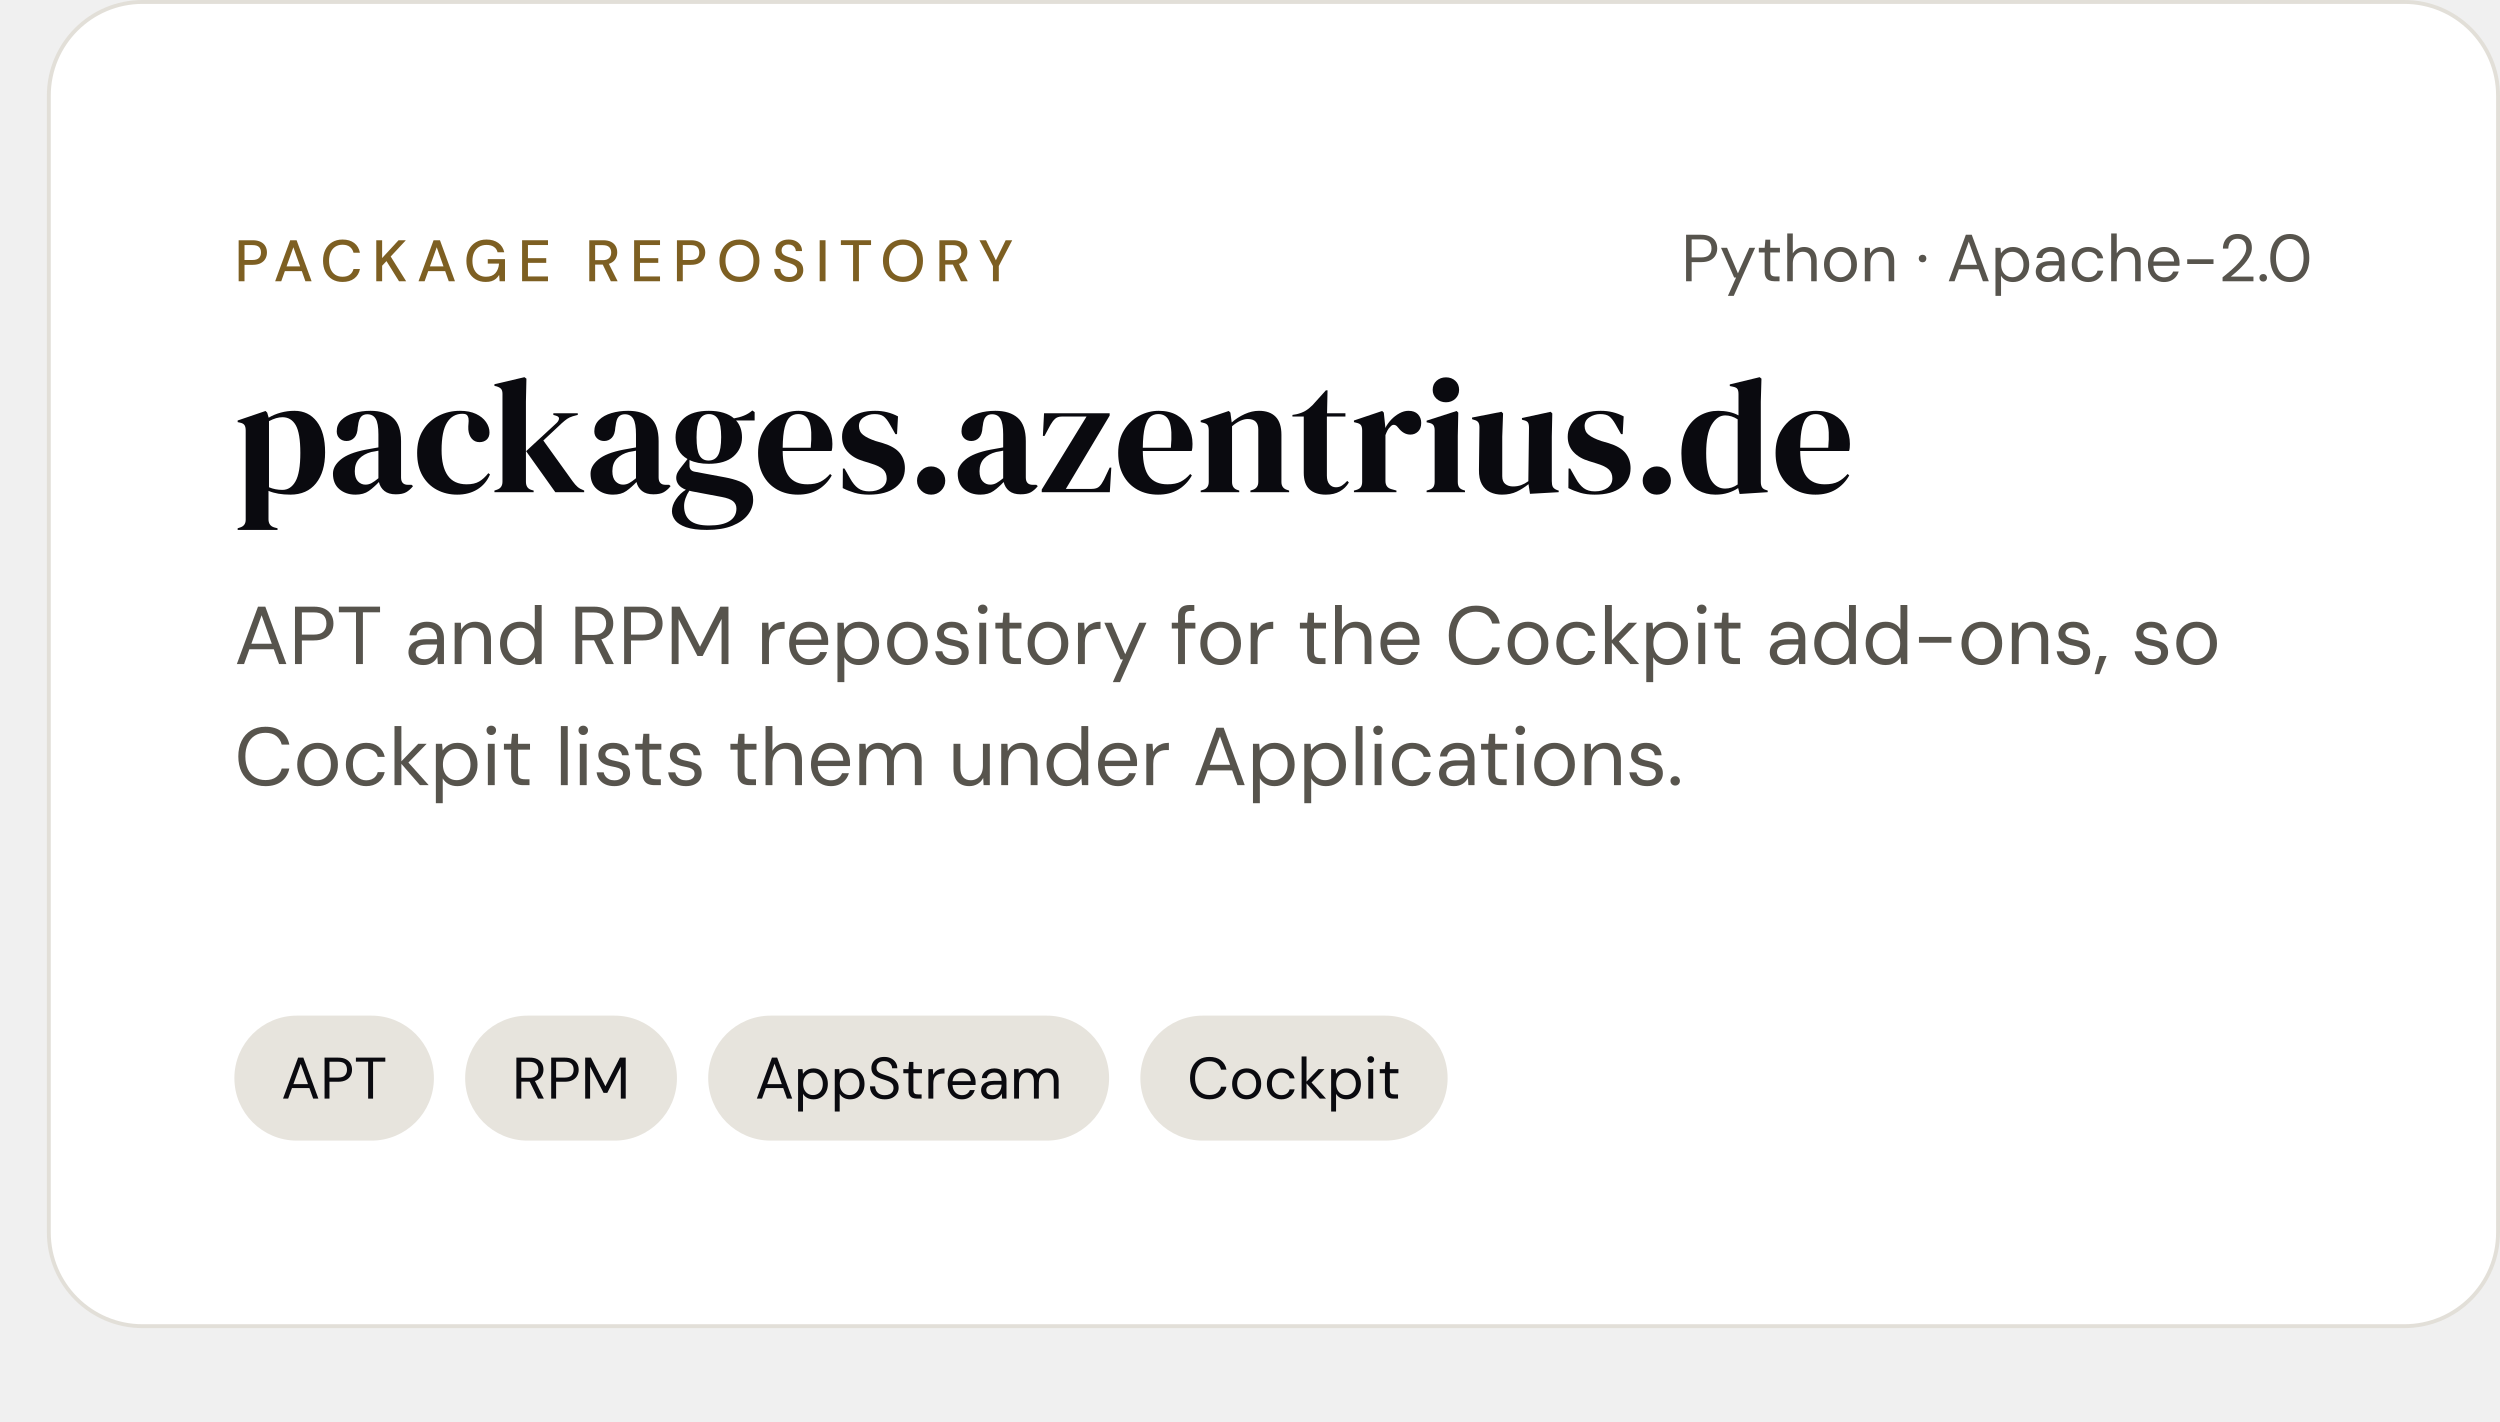
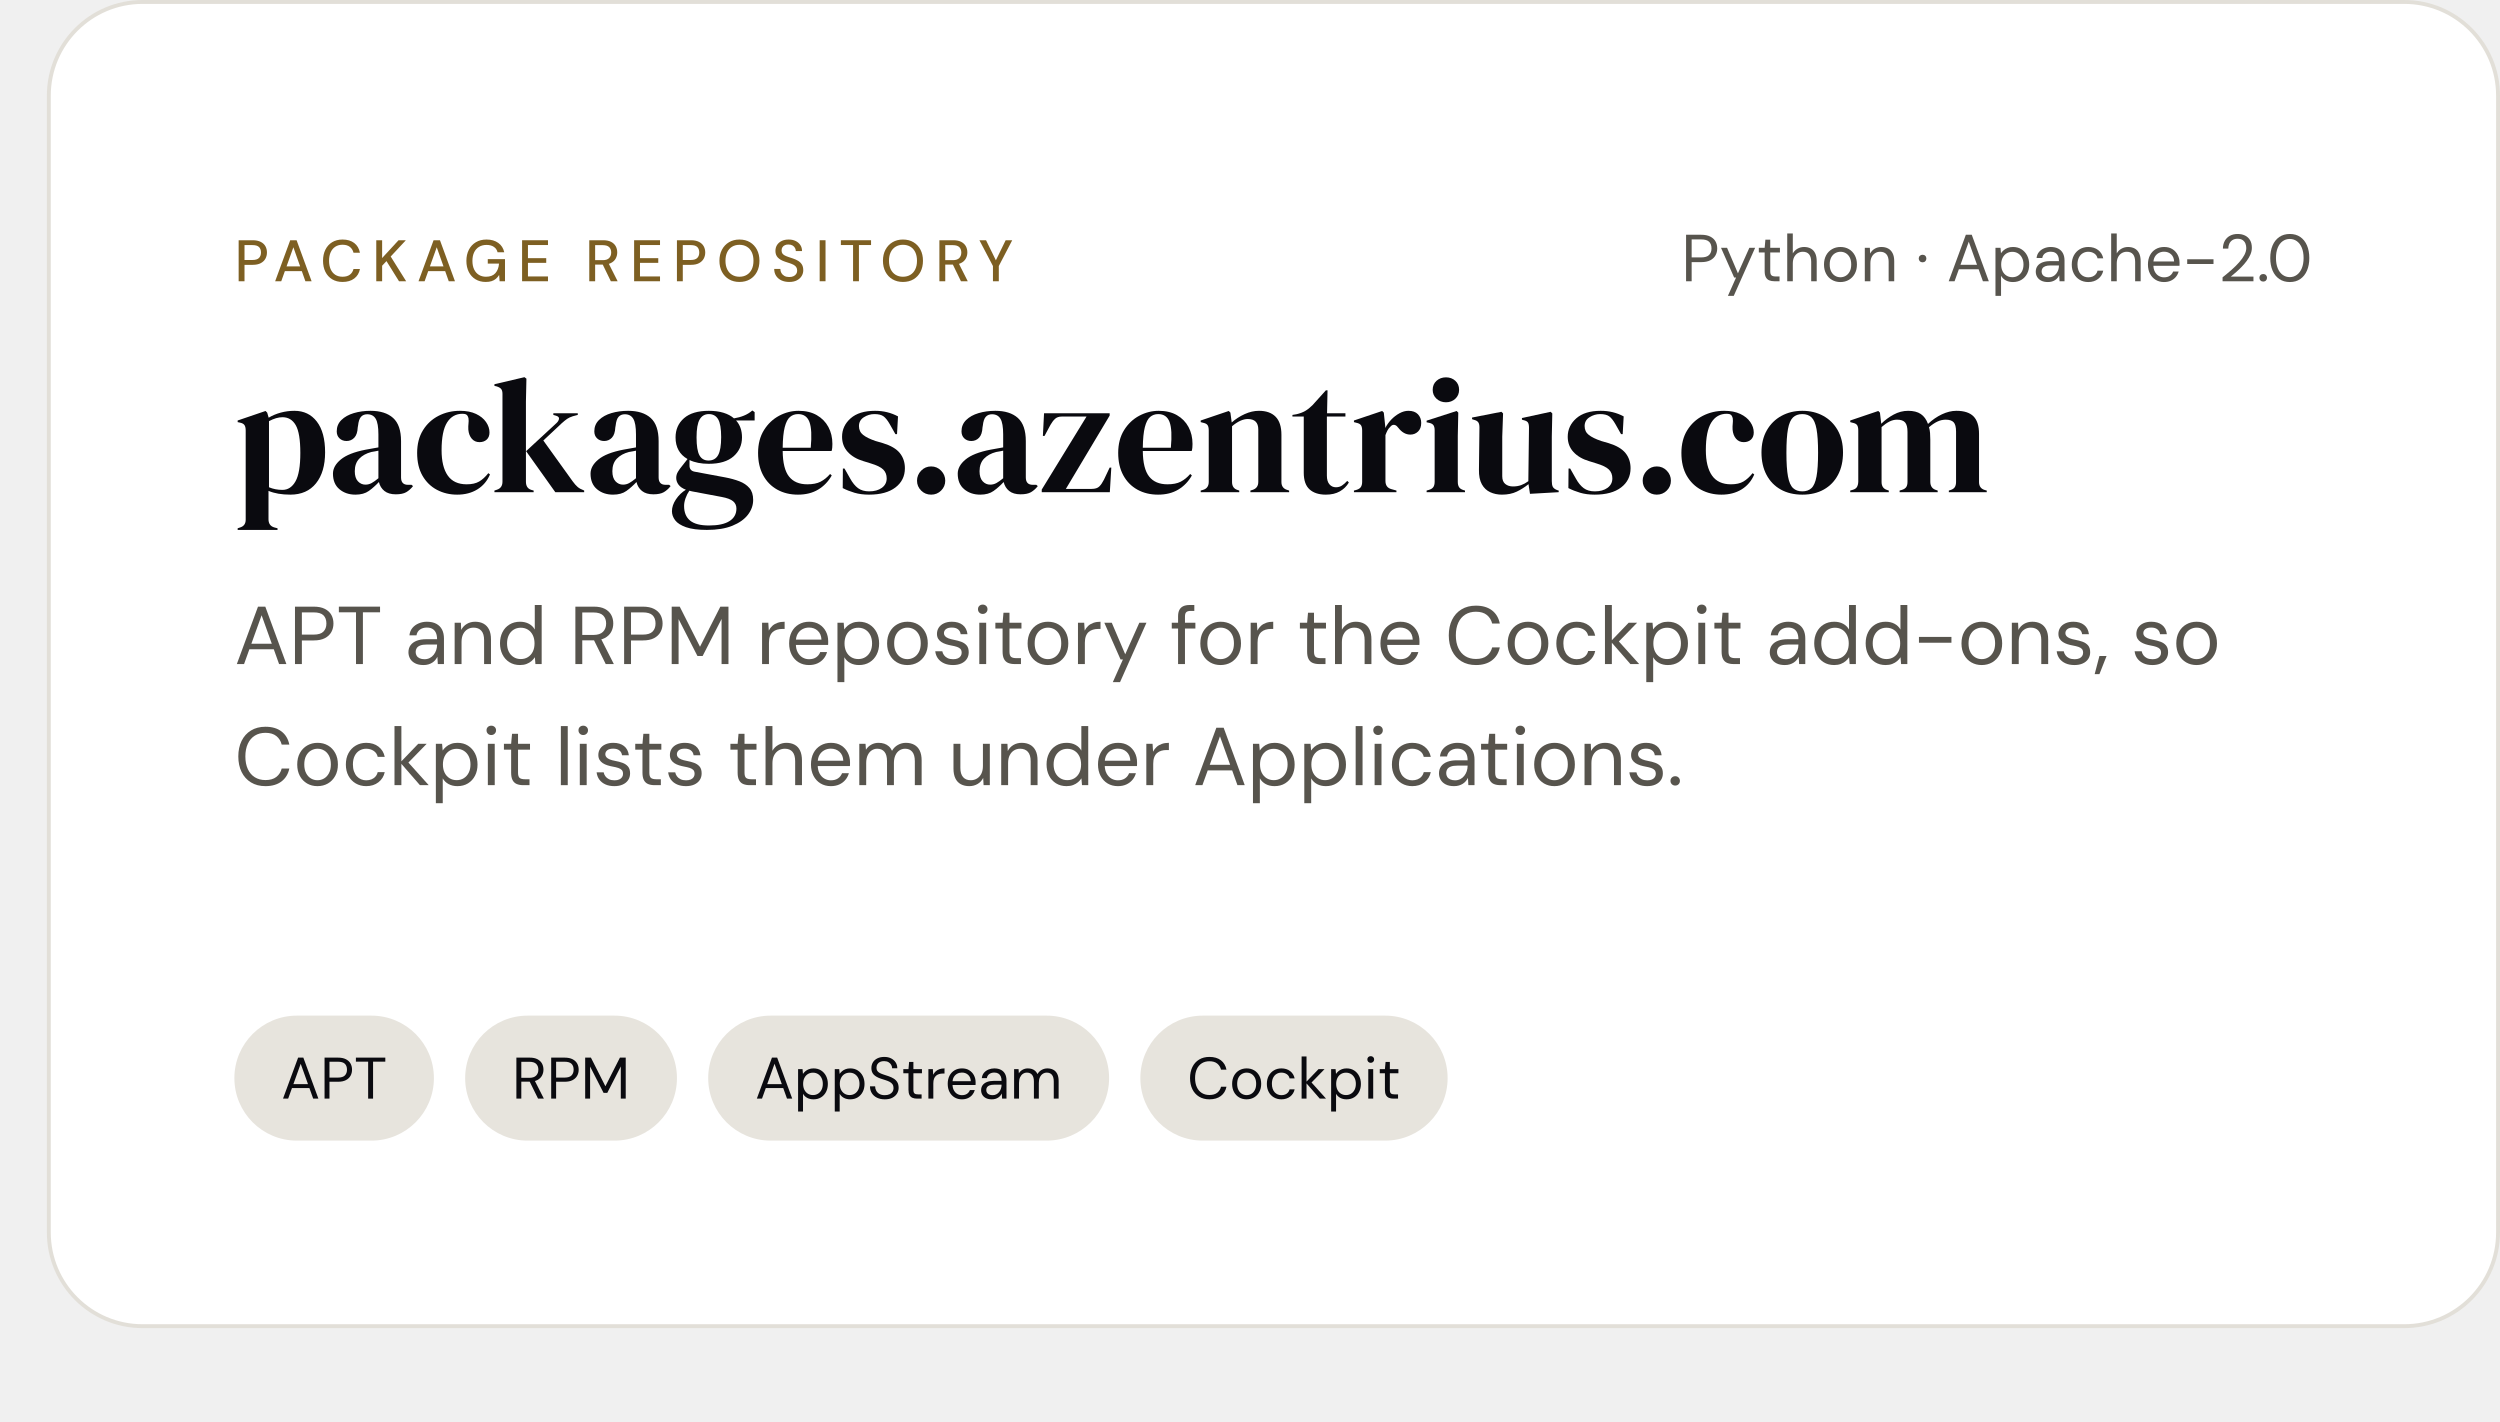
- <svg xmlns="http://www.w3.org/2000/svg" viewBox="0 0 640 364" width="640" height="364" role="img" aria-label="packages.azentrius.de: APT and RPM repository for the Cockpit add-ons, so Cockpit lists them under Applications.">
+ <svg xmlns="http://www.w3.org/2000/svg" viewBox="0 0 640 364" width="640" height="364" role="img" aria-label="packages.azentrius.com: APT and RPM repository for the Cockpit add-ons, so Cockpit lists them under Applications.">
  <defs>
    <path id="d102" d="M20 -230V-220L32 -216Q69 -206 69 -168V376Q69 398 61.5 409.0Q54 420 34 424L20 427V437L190 495L200 485L209 454Q242 474 282.5 485.0Q323 496 366 496Q452 496 502.5 430.5Q553 365 553 243Q553 123 497.5 54.0Q442 -15 341 -15Q262 -15 208 8V-165Q208 -205 244 -215L263 -220V-230ZM293 14Q343 14 372.5 66.0Q402 118 402 239Q402 360 374.0 408.5Q346 457 293 457Q256 457 211 433V30Q249 14 293 14Z" />
    <path id="d105" d="M20 0V10L35 14Q55 20 62.5 32.0Q70 44 70 63V376Q70 398 62.5 408.5Q55 419 35 423L20 427V437L192 495L202 485L211 399V391Q225 419 247.5 442.5Q270 466 297.5 481.0Q325 496 352 496Q390 496 410.0 475.0Q430 454 430 422Q430 388 410.5 369.5Q391 351 364 351Q322 351 290 393L288 395Q278 409 265.0 410.5Q252 412 241 398Q231 389 224.5 376.5Q218 364 212 348V69Q212 29 247 19L279 10V0Z" />
    <path id="d106" d="M193 -15Q144 -15 105.0 -3.5Q66 8 33 25L34 144H44L78 84Q100 44 126.5 24.5Q153 5 194 5Q242 5 271.5 26.5Q301 48 301 84Q301 117 280.0 138.0Q259 159 202 176L160 189Q99 207 64.0 245.0Q29 283 29 338Q29 404 81.0 450.0Q133 496 230 496Q269 496 303.5 487.5Q338 479 370 462L364 354H354L319 416Q300 449 281.5 462.5Q263 476 226 476Q192 476 162.0 457.0Q132 438 132 403Q132 369 157.5 349.0Q183 329 233 312L278 299Q350 277 381.0 238.5Q412 200 412 146Q412 73 354.5 29.0Q297 -15 193 -15Z" />
    <path id="d108" d="M210 -15Q146 -15 110.5 17.0Q75 49 75 119V461H6V471L30 475Q61 482 83.5 495.0Q106 508 128 530L210 621H220L217 481H329V461H216V101Q216 66 231.5 48.0Q247 30 271 30Q292 30 308.0 40.5Q324 51 340 69L350 59Q330 25 295.0 5.0Q260 -15 210 -15Z" />
    <path id="d109" d="M201 -15Q162 -15 129.5 0.0Q97 15 78.5 48.5Q60 82 61 137L64 394Q64 417 56.0 427.0Q48 437 31 441L19 445V455L198 490L208 480L203 338V97Q203 65 221.5 50.0Q240 35 268 35Q296 35 318.0 43.0Q340 51 362 67L366 393Q366 416 359.0 425.5Q352 435 333 439L323 442V452L498 490L508 480L505 338V67Q505 45 511.0 33.0Q517 21 537 13L547 10V0L372 -10L363 49Q330 22 291.5 3.5Q253 -15 201 -15Z" />
    <path id="d120" d="M23 0V16L296 461H145Q119 461 104.0 447.0Q89 433 76 410L40 343H30L37 481H437V467L170 20H327Q359 20 374.0 35.0Q389 50 402 76L437 150H447L438 0Z" />
    <path id="d147" d="M150 -15Q114 -15 89.0 10.0Q64 35 64 70Q64 105 89.0 131.0Q114 157 150 157Q186 157 211.0 131.0Q236 105 236 70Q236 35 211.0 10.0Q186 -15 150 -15Z" />
    <path id="d60" d="M166 -15Q108 -15 68.5 18.0Q29 51 29 113Q29 160 77.0 199.5Q125 239 228 259Q244 262 264.0 265.5Q284 269 306 273V352Q306 420 289.5 447.5Q273 475 238 475Q214 475 200.0 459.5Q186 444 182 406L180 395Q178 352 159.0 332.0Q140 312 112 312Q86 312 69.0 328.0Q52 344 52 371Q52 412 80.5 440.0Q109 468 156.0 482.0Q203 496 258 496Q347 496 395.5 452.5Q444 409 444 311V90Q444 45 486 45H508L517 37Q498 13 475.5 0.0Q453 -13 412 -13Q368 -13 342.5 7.5Q317 28 309 62Q279 30 247.5 7.5Q216 -15 166 -15ZM227 46Q247 46 264.5 55.5Q282 65 306 85V253Q296 251 286.0 249.0Q276 247 263 245Q217 233 189.5 204.5Q162 176 162 128Q162 87 181.0 66.5Q200 46 227 46Z" />
    <path id="d69" d="M268 -15Q200 -15 144.5 14.5Q89 44 56.5 100.5Q24 157 24 239Q24 320 59.5 377.5Q95 435 154.5 465.5Q214 496 285 496Q343 496 383.0 477.0Q423 458 444.0 427.5Q465 397 465 364Q465 336 448.0 320.5Q431 305 404 305Q375 305 357.0 326.0Q339 347 336 381Q335 403 337.0 418.5Q339 434 337 450Q333 467 324.5 472.5Q316 478 301 478Q240 478 206.5 425.0Q173 372 173 256Q173 155 210.5 101.5Q248 48 326 48Q373 48 402.0 65.0Q431 82 458 116L468 108Q443 49 391.0 17.0Q339 -15 268 -15Z" />
-     <path id="d71" d="M232 -15Q173 -15 126.0 11.5Q79 38 51.5 93.5Q24 149 24 236Q24 324 55.0 381.5Q86 439 137.0 467.5Q188 496 248 496Q283 496 315.0 489.0Q347 482 372 468V598Q372 619 365.5 629.0Q359 639 338 643L319 647V657L501 701L512 692L508 552V63Q508 43 515.0 30.5Q522 18 541 13L550 10V0L379 -11L370 25Q343 7 308.5 -4.0Q274 -15 232 -15ZM290 22Q332 22 367 47V444Q330 468 291 468Q243 468 209.0 412.5Q175 357 175 238Q175 119 207.0 70.5Q239 22 290 22Z" />
    <path id="d73" d="M271 496Q336 496 382.0 469.5Q428 443 452.5 397.5Q477 352 477 294Q477 283 476.0 271.5Q475 260 472 251H174Q175 143 212.5 95.5Q250 48 324 48Q374 48 405.0 64.0Q436 80 463 111L473 102Q442 47 390.5 16.0Q339 -15 267 -15Q196 -15 141.0 15.5Q86 46 55.0 103.0Q24 160 24 239Q24 321 60.0 378.5Q96 436 152.5 466.0Q209 496 271 496ZM268 476Q239 476 218.5 458.5Q198 441 186.5 396.5Q175 352 174 271H345Q355 380 337.0 428.0Q319 476 268 476Z" />
    <path id="d79" d="M238 173Q169 173 121 196V162Q121 131 152 125L340 90Q387 81 425.0 66.5Q463 52 486.0 25.5Q509 -1 509 -47Q509 -96 477.0 -137.5Q445 -179 382.5 -204.5Q320 -230 227 -230Q147 -230 100.0 -213.5Q53 -197 33.5 -171.0Q14 -145 14 -116Q14 -80 38.5 -43.5Q63 -7 99 15Q68 27 54.0 46.0Q40 65 40 87Q40 107 50.5 124.5Q61 142 76 160L109 202Q36 244 36 334Q36 406 87.5 451.0Q139 496 239 496Q290 496 328.5 484.0Q367 472 392 450Q424 455 452.5 466.5Q481 478 504 498L518 488V437H405Q441 397 441 334Q441 264 389.5 218.5Q338 173 238 173ZM237 193Q277 193 295.5 226.0Q314 259 314 336Q314 413 295.5 444.5Q277 476 239 476Q202 476 183.0 443.5Q164 411 164 334Q164 257 181.5 225.0Q199 193 237 193ZM88 -84Q88 -143 124.5 -173.0Q161 -203 240 -203Q323 -203 365.0 -176.0Q407 -149 407 -100Q407 -72 386.5 -55.0Q366 -38 317 -29L136 5Q128 7 120 9Q106 -11 97.0 -36.5Q88 -62 88 -84Z" />
    <path id="d81" d="M140 548Q106 548 82.5 569.5Q59 591 59 624Q59 658 82.5 679.0Q106 700 140 700Q174 700 197.0 679.0Q220 658 220 624Q220 591 197.0 569.5Q174 548 140 548ZM22 0V10L36 14Q56 20 63.5 32.0Q71 44 71 64V377Q71 398 63.5 408.5Q56 419 36 423L22 426V436L205 495L215 485L212 343V63Q212 43 219.5 31.0Q227 19 246 13L256 10V0Z" />
    <path id="d88" d="M22 0V10L37 15Q71 26 71 64V599Q71 619 63.0 629.0Q55 639 35 645L22 648V658L205 701L217 692L214 552V64Q214 24 247 14L261 10V0ZM393 0 215 250 400 421Q413 433 415.5 446.5Q418 460 398 466L381 471V481H530V471L500 463Q478 456 464.5 446.5Q451 437 432 420L320 315L499 66Q515 44 529.0 32.0Q543 20 565 12L569 10V0Z" />
+     <path id="d91" d="M20 0V10L34 14Q53 19 60.5 31.0Q68 43 69 63V376Q69 398 62.0 408.5Q55 419 35 423L20 427V437L191 495L201 485L209 417Q242 450 284.5 473.0Q327 496 373 496Q421 496 450.0 476.5Q479 457 494 416Q533 453 578.5 474.5Q624 496 667 496Q738 496 771.5 462.0Q805 428 805 355V62Q805 23 841 13L852 10V0H621V10L631 13Q650 19 657.5 31.0Q665 43 665 63V369Q665 411 650.0 426.5Q635 442 602 442Q576 442 551.5 430.5Q527 419 500 396Q505 380 506.5 361.0Q508 342 508 321V62Q509 23 544 13L553 10V0H321V10L335 14Q354 20 361.5 31.5Q369 43 369 63V368Q369 408 354.5 425.0Q340 442 305 442Q282 442 259.0 430.5Q236 419 211 397V62Q211 23 246 13L255 10V0Z" />
    <path id="d92" d="M20 0V10L34 14Q69 24 69 63V376Q69 398 62.0 408.5Q55 419 35 423L20 427V437L191 495L201 485L209 425Q244 456 288.0 476.0Q332 496 375 496Q441 496 476.5 460.0Q512 424 512 350V62Q512 23 550 13L559 10V0H323V10L336 14Q371 25 371 63V382Q371 446 307 446Q263 446 211 402V62Q211 23 246 13L255 10V0Z" />
+     <path id="d94" d="M273 -15Q197 -15 141.0 16.5Q85 48 54.5 106.0Q24 164 24 242Q24 320 56.5 377.0Q89 434 145.5 465.0Q202 496 273 496Q344 496 400.0 465.5Q456 435 488.5 378.0Q521 321 521 242Q521 163 490.5 105.5Q460 48 404.5 16.5Q349 -15 273 -15ZM273 5Q308 5 329.0 25.0Q350 45 359.5 96.0Q369 147 369 240Q369 334 359.5 385.0Q350 436 329.0 456.0Q308 476 273 476Q238 476 216.5 456.0Q195 436 185.5 385.0Q176 334 176 240Q176 147 185.5 96.0Q195 45 216.5 25.0Q238 5 273 5Z" />
    <path id="m1" d="M28 0 285 700H394L650 0H544L339 580L132 0ZM144 173 172 253H501L528 173Z" />
    <path id="m11" d="M380 -12Q278 -12 203.0 33.5Q128 79 87.5 160.5Q47 242 47 350Q47 457 87.5 539.0Q128 621 203.0 666.5Q278 712 380 712Q502 712 579.0 653.0Q656 594 677 487H567Q552 549 505.5 586.0Q459 623 380 623Q309 623 257.5 590.0Q206 557 178.0 496.0Q150 435 150 350Q150 265 178.0 203.5Q206 142 257.5 109.5Q309 77 380 77Q459 77 505.5 112.5Q552 148 567 209H677Q657 105 579.5 46.5Q502 -12 380 -12Z" />
    <path id="m15" d="M73 0V700H515V618H173V394H485V314H173V82H515V0Z" />
    <path id="m21" d="M376 -12Q278 -12 203.5 33.0Q129 78 88.0 159.0Q47 240 47 348Q47 455 89.0 537.0Q131 619 208.0 665.5Q285 712 391 712Q511 712 591.0 654.5Q671 597 693 495H579Q565 553 516.5 586.5Q468 620 391 620Q317 620 262.5 587.0Q208 554 179.0 493.0Q150 432 150 348Q150 263 179.0 202.0Q208 141 260.5 109.0Q313 77 382 77Q488 77 542.0 138.0Q596 199 604 301H412V378H706V0H614L606 107Q582 68 550.5 41.5Q519 15 476.5 1.5Q434 -12 376 -12Z" />
    <path id="m23" d="M73 0V700H173V0Z" />
    <path id="m29" d="M73 0V700H173V396L453 700H578L319 422L583 0H461L247 344L173 265V0Z" />
    <path id="m35" d="M388 -12Q287 -12 210.0 33.5Q133 79 90.0 160.5Q47 242 47 350Q47 457 90.0 538.5Q133 620 210.0 666.0Q287 712 388 712Q492 712 568.5 666.0Q645 620 687.5 538.5Q730 457 730 350Q730 242 687.5 160.5Q645 79 568.5 33.5Q492 -12 388 -12ZM388 77Q461 77 515.0 110.0Q569 143 598.5 204.0Q628 265 628 350Q628 435 598.5 496.0Q569 557 515.0 589.5Q461 622 388 622Q317 622 263.0 589.5Q209 557 179.5 496.0Q150 435 150 350Q150 265 179.5 204.0Q209 143 263.0 110.0Q317 77 388 77Z" />
    <path id="m43" d="M73 0V700H312Q395 700 449.5 672.0Q504 644 530.0 597.0Q556 550 556 490Q556 433 530.0 385.5Q504 338 450.5 309.0Q397 280 312 280H173V0ZM173 363H309Q387 363 420.5 398.0Q454 433 454 490Q454 551 420.5 584.0Q387 617 309 617H173Z" />
    <path id="m46" d="M73 0V700H310Q393 700 446.0 672.0Q499 644 524.5 597.5Q550 551 550 492Q550 436 524.5 388.5Q499 341 445.0 312.5Q391 284 307 284H173V0ZM441 0 290 311H400L557 0ZM173 360H304Q378 360 412.5 396.5Q447 433 447 490Q447 548 413.0 582.0Q379 616 303 616H173Z" />
    <path id="m47" d="M302 -12Q225 -12 167.0 15.5Q109 43 77.0 93.0Q45 143 45 210H150Q150 172 168.0 140.5Q186 109 219.5 90.5Q253 72 301 72Q344 72 374.0 86.0Q404 100 420.5 124.5Q437 149 437 181Q437 218 420.5 242.0Q404 266 375.0 281.0Q346 296 308.5 308.5Q271 321 230 334Q147 362 106.5 405.0Q66 448 66 517Q66 576 94.0 619.5Q122 663 172.5 687.5Q223 712 292 712Q360 712 411.0 687.0Q462 662 491.0 618.0Q520 574 520 515H414Q414 542 400.0 568.0Q386 594 358.0 610.5Q330 627 289 627Q255 628 228.0 616.0Q201 604 186.0 581.0Q171 558 171 526Q171 494 184.5 474.5Q198 455 224.0 441.0Q250 427 284.5 415.5Q319 404 361 390Q413 373 453.5 348.5Q494 324 517.5 285.5Q541 247 541 187Q541 135 514.0 90.0Q487 45 434.0 16.5Q381 -12 302 -12Z" />
    <path id="m48" d="M237 0V618H29V700H544V618H337V0Z" />
    <path id="m57" d="M249 0V260L18 700H131L312 331H286L466 700H578L349 260V0Z" />
    <path id="r1" d="M30 0 288 700H377L634 0H545L332 595L118 0ZM148 180 172 248H489L513 180Z" />
    <path id="r104" d="M70 -220V504H146L153 422Q169 446 194.0 467.5Q219 489 254.0 502.5Q289 516 334 516Q408 516 462.5 481.0Q517 446 547.5 386.5Q578 327 578 251Q578 175 547.5 115.5Q517 56 462.0 22.0Q407 -12 333 -12Q272 -12 225.5 13.0Q179 38 154 83V-220ZM324 61Q373 61 411.0 85.0Q449 109 470.5 151.5Q492 194 492 252Q492 309 470.5 352.0Q449 395 411.0 419.0Q373 443 324 443Q274 443 236.0 419.0Q198 395 177.0 352.0Q156 309 156 252Q156 194 177.0 151.5Q198 109 236.0 85.0Q274 61 324 61Z" />
    <path id="r107" d="M70 0V504H146L152 408Q169 442 195.5 466.0Q222 490 259.5 503.0Q297 516 345 516V428H314Q282 428 253.0 419.5Q224 411 201.5 392.0Q179 373 166.5 340.5Q154 308 154 260V0Z" />
    <path id="r108" d="M260 -12Q197 -12 150.5 9.0Q104 30 76.5 67.5Q49 105 43 156H129Q134 130 150.0 108.0Q166 86 193.5 72.5Q221 59 261 59Q296 59 319.0 69.5Q342 80 353.5 98.0Q365 116 365 137Q365 168 350.5 184.0Q336 200 308.0 209.5Q280 219 240 226Q207 232 175.0 242.0Q143 252 118.0 268.5Q93 285 78.5 309.0Q64 333 64 368Q64 411 86.0 444.5Q108 478 149.5 497.0Q191 516 246 516Q327 516 377.0 477.0Q427 438 436 364H353Q348 402 320.5 423.5Q293 445 245 445Q198 445 173.5 426.0Q149 407 149 376Q149 356 162.5 340.5Q176 325 202.5 314.0Q229 303 268 296Q318 287 359.0 272.0Q400 257 425.5 227.5Q451 198 451 144Q451 97 427.5 62.0Q404 27 361.0 7.5Q318 -12 260 -12Z" />
    <path id="r11" d="M379 -12Q277 -12 202.5 33.5Q128 79 88.0 160.5Q48 242 48 350Q48 458 88.0 539.5Q128 621 202.5 666.5Q277 712 379 712Q499 712 574.0 655.0Q649 598 670 494H577Q561 559 512.0 598.5Q463 638 379 638Q304 638 249.0 603.5Q194 569 164.0 504.5Q134 440 134 350Q134 260 164.0 195.5Q194 131 249.0 96.5Q304 62 379 62Q463 62 512.0 100.5Q561 139 577 203H670Q649 102 574.0 45.0Q499 -12 379 -12Z" />
    <path id="r110" d="M268 0Q223 0 190.0 14.0Q157 28 139.5 61.5Q122 95 122 152V433H34V504H122L133 626H206V504H352V433H206V152Q206 105 225.0 88.5Q244 72 292 72H346V0Z" />
    <path id="r111" d="M253 -12Q195 -12 151.5 11.0Q108 34 84.5 82.0Q61 130 61 202V504H145V211Q145 136 178.0 98.0Q211 60 271 60Q313 60 347.0 80.5Q381 101 400.5 139.5Q420 178 420 234V504H504V0H428L423 88Q400 41 355.0 14.5Q310 -12 253 -12Z" />
    <path id="r119" d="M125 -220 248 56H219L21 504H112L276 119L448 504H535L213 -220Z" />
    <path id="r127" d="M343 -12Q251 -12 184.5 33.5Q118 79 83.0 160.5Q48 242 48 350Q48 458 83.0 539.5Q118 621 184.5 666.5Q251 712 343 712Q435 712 500.5 666.5Q566 621 601.0 539.5Q636 458 636 350Q636 242 601.0 160.5Q566 79 500.5 33.5Q435 -12 343 -12ZM342 62Q402 62 449.0 96.5Q496 131 523.0 195.5Q550 260 550 350Q550 440 523.0 504.5Q496 569 449.0 603.0Q402 637 342 637Q282 637 234.5 603.0Q187 569 160.5 504.5Q134 440 134 350Q134 260 160.5 195.5Q187 131 234.5 96.5Q282 62 342 62Z" />
    <path id="r129" d="M64 0V59Q135 115 199.5 172.0Q264 229 314.0 285.5Q364 342 392.5 396.0Q421 450 421 500Q421 537 408.0 568.5Q395 600 366.5 620.0Q338 640 290 640Q243 640 212.0 619.5Q181 599 165.5 565.5Q150 532 150 492H69Q70 561 98.5 610.5Q127 660 177.0 686.0Q227 712 291 712Q354 712 402.0 688.5Q450 665 477.5 619.0Q505 573 505 503Q505 454 484.5 405.0Q464 356 430.0 309.5Q396 263 354.5 220.0Q313 177 269.5 139.0Q226 101 188 70H529V0Z" />
    <path id="r156" d="M100 -5Q75 -5 58.5 11.5Q42 28 42 52Q42 76 58.5 92.5Q75 109 100 109Q125 109 141.0 92.5Q157 76 157 52Q157 28 141.0 11.5Q125 -5 100 -5Z" />
    <path id="r157" d="M4 -123 62 98H149L62 -123Z" />
    <path id="r165" d="M100 285Q75 285 58.5 301.5Q42 318 42 342Q42 367 58.5 383.0Q75 399 100 399Q125 399 141.0 383.0Q157 367 157 342Q157 318 141.0 301.5Q125 285 100 285Z" />
    <path id="r171" d="M72 260V331H468V260Z" />
    <path id="r32" d="M75 0V700H173L420 211L668 700H767V0H683V550L452 98H389L159 548V0Z" />
    <path id="r43" d="M75 0V700H303Q386 700 439.5 672.5Q493 645 518.5 599.0Q544 553 544 494Q544 437 518.5 390.5Q493 344 440.0 316.0Q387 288 303 288H159V0ZM159 359H302Q386 359 422.0 396.0Q458 433 458 494Q458 559 422.0 594.5Q386 630 302 630H159Z" />
    <path id="r46" d="M75 0V700H301Q383 700 435.0 672.5Q487 645 512.0 599.0Q537 553 537 495Q537 439 511.5 392.0Q486 345 433.0 317.0Q380 289 297 289H159V0ZM445 0 291 313H385L544 0ZM159 355H295Q375 355 412.5 394.0Q450 433 450 494Q450 556 413.5 592.5Q377 629 294 629H159Z" />
    <path id="r47" d="M298 -12Q221 -12 164.0 16.0Q107 44 76.0 94.0Q45 144 45 210H133Q133 169 152.0 134.5Q171 100 207.5 79.5Q244 59 298 59Q345 59 378.5 74.5Q412 90 429.5 117.0Q447 144 447 178Q447 219 429.5 244.5Q412 270 382.0 286.0Q352 302 312.5 314.5Q273 327 230 341Q147 369 108.0 411.0Q69 453 69 520Q69 577 95.5 620.0Q122 663 171.5 687.5Q221 712 289 712Q356 712 405.5 687.0Q455 662 483.0 618.5Q511 575 511 518H423Q423 547 408.0 575.0Q393 603 362.5 621.5Q332 640 286 640Q248 641 218.5 627.5Q189 614 172.5 589.0Q156 564 156 528Q156 494 170.5 473.0Q185 452 212.5 437.5Q240 423 277.0 411.0Q314 399 359 384Q410 367 449.5 342.5Q489 318 511.5 280.0Q534 242 534 183Q534 133 507.5 88.5Q481 44 429.0 16.0Q377 -12 298 -12Z" />
    <path id="r48" d="M239 0V631H30V700H532V631H323V0Z" />
    <path id="r60" d="M234 -12Q173 -12 132.0 9.5Q91 31 71.0 66.5Q51 102 51 144Q51 195 77.5 230.5Q104 266 152.5 284.5Q201 303 267 303H400Q400 350 385.5 381.5Q371 413 343.5 429.0Q316 445 275 445Q227 445 192.0 421.0Q157 397 149 350H63Q69 404 99.5 440.5Q130 477 177.0 496.5Q224 516 275 516Q345 516 391.5 490.5Q438 465 461.0 419.5Q484 374 484 312V0H409L404 89Q394 68 378.5 49.5Q363 31 342.0 17.5Q321 4 294.5 -4.0Q268 -12 234 -12ZM247 59Q282 59 310.5 73.5Q339 88 359.0 113.5Q379 139 389.5 170.0Q400 201 400 235V238H274Q225 238 195.0 226.5Q165 215 152.0 194.5Q139 174 139 148Q139 121 151.5 101.0Q164 81 188.5 70.0Q213 59 247 59Z" />
    <path id="r69" d="M297 -12Q226 -12 169.5 21.0Q113 54 81.0 113.5Q49 173 49 251Q49 331 81.0 390.0Q113 449 169.5 482.5Q226 516 297 516Q387 516 447.0 469.5Q507 423 523 345H437Q427 392 388.0 418.0Q349 444 296 444Q253 444 216.0 422.5Q179 401 157.0 358.0Q135 315 135 252Q135 205 148.0 168.5Q161 132 183.0 108.0Q205 84 234.5 71.5Q264 59 296 59Q332 59 361.0 70.5Q390 82 410.0 105.0Q430 128 437 159H523Q507 83 446.5 35.5Q386 -12 297 -12Z" />
    <path id="r71" d="M292 -12Q219 -12 164.0 22.5Q109 57 79.0 117.0Q49 177 49 253Q49 329 79.0 388.5Q109 448 164.5 482.0Q220 516 293 516Q355 516 401.5 491.0Q448 466 473 421V720H557V0H481L474 83Q458 58 433.0 36.5Q408 15 373.0 1.5Q338 -12 292 -12ZM302 61Q352 61 390.0 85.0Q428 109 449.0 151.5Q470 194 470 252Q470 309 449.0 352.0Q428 395 390.0 419.0Q352 443 302 443Q253 443 215.0 419.0Q177 395 156.0 352.0Q135 309 135 252Q135 194 156.0 151.5Q177 109 215.0 85.0Q253 61 302 61Z" />
    <path id="r73" d="M291 -12Q220 -12 165.5 21.0Q111 54 80.0 113.5Q49 173 49 252Q49 332 79.5 391.0Q110 450 165.5 483.0Q221 516 293 516Q367 516 418.5 483.0Q470 450 497.5 396.5Q525 343 525 279Q525 269 525.0 258.0Q525 247 524 233H112V298H443Q440 367 397.5 406.0Q355 445 291 445Q248 445 211.5 425.5Q175 406 153.0 368.5Q131 331 131 275V247Q131 185 153.5 143.0Q176 101 212.5 80.0Q249 59 291 59Q344 59 378.5 82.5Q413 106 428 146H511Q499 101 469.0 65.0Q439 29 394.5 8.5Q350 -12 291 -12Z" />
    <path id="r78" d="M98 0V582Q98 630 114.0 660.5Q130 691 161.5 705.5Q193 720 239 720H296V648H252Q215 648 198.5 633.0Q182 618 182 580V0ZM21 433V504H309V433Z" />
    <path id="r80" d="M70 0V720H154V419Q179 464 224.5 490.0Q270 516 324 516Q382 516 425.0 492.5Q468 469 491.0 421.0Q514 373 514 300V0H431V291Q431 367 399.0 405.5Q367 444 306 444Q263 444 228.5 423.0Q194 402 174.0 363.0Q154 324 154 267V0Z" />
    <path id="r81" d="M78 0V504H162V0ZM120 611Q95 611 78.5 627.5Q62 644 62 669Q62 694 78.5 709.5Q95 725 120 725Q144 725 161.0 709.5Q178 694 178 669Q178 644 161.0 627.5Q144 611 120 611Z" />
    <path id="r90" d="M380 0 140 276 359 504H462L211 246L212 306L487 0ZM70 0V720H154V0Z" />
    <path id="r91" d="M70 0V720H154V0Z" />
    <path id="r93" d="M70 0V504H146L151 432Q175 471 215.5 493.5Q256 516 304 516Q343 516 374.5 505.5Q406 495 430.0 473.5Q454 452 469 419Q495 465 540.5 490.5Q586 516 638 516Q696 516 739.5 492.5Q783 469 806.5 421.5Q830 374 830 301V0H747V292Q747 368 716.0 406.0Q685 444 629 444Q590 444 559.0 423.5Q528 403 510.0 364.0Q492 325 492 268V0H408V292Q408 368 377.0 406.0Q346 444 289 444Q251 444 220.5 423.5Q190 403 172.0 364.0Q154 325 154 268V0Z" />
    <path id="r94" d="M70 0V504H146L150 416Q174 463 218.5 489.5Q263 516 320 516Q379 516 422.0 492.5Q465 469 489.0 421.5Q513 374 513 301V0H429V292Q429 368 395.5 406.0Q362 444 301 444Q259 444 226.0 423.5Q193 403 173.5 364.5Q154 326 154 269V0Z" />
    <path id="r96" d="M295 -12Q225 -12 169.0 20.5Q113 53 81.0 112.5Q49 172 49 251Q49 332 81.5 391.5Q114 451 170.5 483.5Q227 516 297 516Q369 516 424.5 483.5Q480 451 512.5 391.5Q545 332 545 252Q545 172 512.0 112.5Q479 53 423.0 20.5Q367 -12 295 -12ZM296 60Q339 60 376.0 81.5Q413 103 436.0 146.0Q459 189 459 252Q459 316 436.5 358.5Q414 401 377.5 422.5Q341 444 297 444Q255 444 217.5 422.5Q180 401 157.5 358.5Q135 316 135 252Q135 189 157.5 146.0Q180 103 216.5 81.5Q253 60 296 60Z" />
  </defs>
  <rect x="12.5" y="0.5" width="627" height="339" rx="24" fill="#ffffff" stroke="#e2dfd8" stroke-width="1" />
  <g fill="#7d5f22">
    <use href="#m43" transform="translate(60 72) scale(0.015 -0.015)" />
    <use href="#m1" transform="translate(70.02 72) scale(0.015 -0.015)" />
    <use href="#m11" transform="translate(81.99 72) scale(0.015 -0.015)" />
    <use href="#m29" transform="translate(95.23 72) scale(0.015 -0.015)" />
    <use href="#m1" transform="translate(106.72 72) scale(0.015 -0.015)" />
    <use href="#m21" transform="translate(118.69 72) scale(0.015 -0.015)" />
    <use href="#m15" transform="translate(132.56 72) scale(0.015 -0.015)" />
    <use href="#m46" transform="translate(149.76 72) scale(0.015 -0.015)" />
    <use href="#m15" transform="translate(161.24 72) scale(0.015 -0.015)" />
    <use href="#m43" transform="translate(172.2 72) scale(0.015 -0.015)" />
    <use href="#m35" transform="translate(183.47 72) scale(0.015 -0.015)" />
    <use href="#m47" transform="translate(197.52 72) scale(0.015 -0.015)" />
    <use href="#m23" transform="translate(208.74 72) scale(0.015 -0.015)" />
    <use href="#m48" transform="translate(214.83 72) scale(0.015 -0.015)" />
    <use href="#m35" transform="translate(225.33 72) scale(0.015 -0.015)" />
    <use href="#m46" transform="translate(239.39 72) scale(0.015 -0.015)" />
    <use href="#m57" transform="translate(250.46 72) scale(0.015 -0.015)" />
  </g>
  <g fill="#57544d">
    <use href="#r43" transform="translate(430.36 72) scale(0.017 -0.017)" />
    <use href="#r119" transform="translate(440.22 72) scale(0.017 -0.017)" />
    <use href="#r110" transform="translate(449.68 72) scale(0.017 -0.017)" />
    <use href="#r80" transform="translate(456.34 72) scale(0.017 -0.017)" />
    <use href="#r96" transform="translate(466.11 72) scale(0.017 -0.017)" />
    <use href="#r94" transform="translate(476.2 72) scale(0.017 -0.017)" />
    <use href="#r165" transform="translate(490.48 72) scale(0.017 -0.017)" />
    <use href="#r1" transform="translate(498.36 72) scale(0.017 -0.017)" />
    <use href="#r104" transform="translate(509.65 72) scale(0.017 -0.017)" />
    <use href="#r60" transform="translate(520.29 72) scale(0.017 -0.017)" />
    <use href="#r69" transform="translate(529.54 72) scale(0.017 -0.017)" />
    <use href="#r80" transform="translate(539.27 72) scale(0.017 -0.017)" />
    <use href="#r73" transform="translate(549.04 72) scale(0.017 -0.017)" />
    <use href="#r171" transform="translate(558.7 72) scale(0.017 -0.017)" />
    <use href="#r129" transform="translate(567.89 72) scale(0.017 -0.017)" />
    <use href="#r156" transform="translate(577.69 72) scale(0.017 -0.017)" />
    <use href="#r127" transform="translate(580.37 72) scale(0.017 -0.017)" />
  </g>
  <g fill="#0a0a0f">
    <use href="#d102" transform="translate(60 126) scale(0.042 -0.042)" />
    <use href="#d60" transform="translate(84.02 126) scale(0.042 -0.042)" />
    <use href="#d69" transform="translate(105.78 126) scale(0.042 -0.042)" />
    <use href="#d88" transform="translate(125.65 126) scale(0.042 -0.042)" />
    <use href="#d60" transform="translate(149.96 126) scale(0.042 -0.042)" />
    <use href="#d79" transform="translate(171.43 126) scale(0.042 -0.042)" />
    <use href="#d73" transform="translate(193.06 126) scale(0.042 -0.042)" />
    <use href="#d106" transform="translate(214.35 126) scale(0.042 -0.042)" />
    <use href="#d147" transform="translate(232.07 126) scale(0.042 -0.042)" />
    <use href="#d60" transform="translate(243.96 126) scale(0.042 -0.042)" />
    <use href="#d120" transform="translate(265.72 126) scale(0.042 -0.042)" />
    <use href="#d73" transform="translate(285.25 126) scale(0.042 -0.042)" />
    <use href="#d92" transform="translate(306.54 126) scale(0.042 -0.042)" />
    <use href="#d108" transform="translate(330.61 126) scale(0.042 -0.042)" />
    <use href="#d105" transform="translate(345.77 126) scale(0.042 -0.042)" />
    <use href="#d81" transform="translate(364.29 126) scale(0.042 -0.042)" />
    <use href="#d109" transform="translate(376.05 126) scale(0.042 -0.042)" />
    <use href="#d106" transform="translate(400.12 126) scale(0.042 -0.042)" />
    <use href="#d147" transform="translate(417.84 126) scale(0.042 -0.042)" />
-     <use href="#d71" transform="translate(429.43 126) scale(0.042 -0.042)" />
-     <use href="#d73" transform="translate(453.54 126) scale(0.042 -0.042)" />
+     <use href="#d69" transform="translate(429.43 126) scale(0.042 -0.042)" />
+     <use href="#d94" transform="translate(449.93 126) scale(0.042 -0.042)" />
+     <use href="#d91" transform="translate(472.82 126) scale(0.042 -0.042)" />
  </g>
  <g fill="#57544d">
    <use href="#r1" transform="translate(60 170) scale(0.021 -0.021)" />
    <use href="#r43" transform="translate(73.94 170) scale(0.021 -0.021)" />
    <use href="#r48" transform="translate(86.12 170) scale(0.021 -0.021)" />
    <use href="#r60" transform="translate(103.49 170) scale(0.021 -0.021)" />
    <use href="#r94" transform="translate(114.92 170) scale(0.021 -0.021)" />
    <use href="#r71" transform="translate(126.97 170) scale(0.021 -0.021)" />
    <use href="#r46" transform="translate(145.72 170) scale(0.021 -0.021)" />
    <use href="#r43" transform="translate(158.2 170) scale(0.021 -0.021)" />
    <use href="#r32" transform="translate(170.38 170) scale(0.021 -0.021)" />
    <use href="#r107" transform="translate(193.62 170) scale(0.021 -0.021)" />
    <use href="#r73" transform="translate(200.99 170) scale(0.021 -0.021)" />
    <use href="#r104" transform="translate(212.92 170) scale(0.021 -0.021)" />
    <use href="#r96" transform="translate(226.07 170) scale(0.021 -0.021)" />
    <use href="#r108" transform="translate(238.52 170) scale(0.021 -0.021)" />
    <use href="#r81" transform="translate(249.06 170) scale(0.021 -0.021)" />
    <use href="#r110" transform="translate(254.1 170) scale(0.021 -0.021)" />
    <use href="#r96" transform="translate(262.04 170) scale(0.021 -0.021)" />
    <use href="#r107" transform="translate(274.49 170) scale(0.021 -0.021)" />
    <use href="#r119" transform="translate(282.26 170) scale(0.021 -0.021)" />
    <use href="#r78" transform="translate(299.53 170) scale(0.021 -0.021)" />
    <use href="#r96" transform="translate(306.25 170) scale(0.021 -0.021)" />
    <use href="#r107" transform="translate(318.7 170) scale(0.021 -0.021)" />
    <use href="#r110" transform="translate(332.06 170) scale(0.021 -0.021)" />
    <use href="#r80" transform="translate(340.29 170) scale(0.021 -0.021)" />
    <use href="#r73" transform="translate(352.36 170) scale(0.021 -0.021)" />
    <use href="#r11" transform="translate(369.88 170) scale(0.021 -0.021)" />
    <use href="#r96" transform="translate(384.93 170) scale(0.021 -0.021)" />
    <use href="#r69" transform="translate(397.39 170) scale(0.021 -0.021)" />
    <use href="#r90" transform="translate(409.4 170) scale(0.021 -0.021)" />
    <use href="#r104" transform="translate(419.98 170) scale(0.021 -0.021)" />
    <use href="#r81" transform="translate(433.13 170) scale(0.021 -0.021)" />
    <use href="#r110" transform="translate(438.17 170) scale(0.021 -0.021)" />
    <use href="#r60" transform="translate(451.99 170) scale(0.021 -0.021)" />
    <use href="#r71" transform="translate(463.41 170) scale(0.021 -0.021)" />
    <use href="#r71" transform="translate(476.58 170) scale(0.021 -0.021)" />
    <use href="#r171" transform="translate(489.74 170) scale(0.021 -0.021)" />
    <use href="#r96" transform="translate(501.11 170) scale(0.021 -0.021)" />
    <use href="#r94" transform="translate(513.56 170) scale(0.021 -0.021)" />
    <use href="#r108" transform="translate(525.61 170) scale(0.021 -0.021)" />
    <use href="#r157" transform="translate(536.15 170) scale(0.021 -0.021)" />
    <use href="#r108" transform="translate(545.56 170) scale(0.021 -0.021)" />
    <use href="#r96" transform="translate(556.1 170) scale(0.021 -0.021)" />
  </g>
  <g fill="#57544d">
    <use href="#r11" transform="translate(60 201) scale(0.021 -0.021)" />
    <use href="#r96" transform="translate(75.06 201) scale(0.021 -0.021)" />
    <use href="#r69" transform="translate(87.51 201) scale(0.021 -0.021)" />
    <use href="#r90" transform="translate(99.52 201) scale(0.021 -0.021)" />
    <use href="#r104" transform="translate(110.11 201) scale(0.021 -0.021)" />
    <use href="#r81" transform="translate(123.25 201) scale(0.021 -0.021)" />
    <use href="#r110" transform="translate(128.29 201) scale(0.021 -0.021)" />
    <use href="#r91" transform="translate(142.11 201) scale(0.021 -0.021)" />
    <use href="#r81" transform="translate(146.79 201) scale(0.021 -0.021)" />
    <use href="#r108" transform="translate(151.83 201) scale(0.021 -0.021)" />
    <use href="#r110" transform="translate(161.91 201) scale(0.021 -0.021)" />
    <use href="#r108" transform="translate(170.15 201) scale(0.021 -0.021)" />
    <use href="#r110" transform="translate(186.27 201) scale(0.021 -0.021)" />
    <use href="#r80" transform="translate(194.51 201) scale(0.021 -0.021)" />
    <use href="#r73" transform="translate(206.58 201) scale(0.021 -0.021)" />
    <use href="#r93" transform="translate(218.51 201) scale(0.021 -0.021)" />
    <use href="#r111" transform="translate(242.81 201) scale(0.021 -0.021)" />
    <use href="#r94" transform="translate(254.84 201) scale(0.021 -0.021)" />
    <use href="#r71" transform="translate(266.89 201) scale(0.021 -0.021)" />
    <use href="#r73" transform="translate(280.06 201) scale(0.021 -0.021)" />
    <use href="#r107" transform="translate(291.99 201) scale(0.021 -0.021)" />
    <use href="#r1" transform="translate(305.34 201) scale(0.021 -0.021)" />
    <use href="#r104" transform="translate(319.29 201) scale(0.021 -0.021)" />
    <use href="#r104" transform="translate(332.43 201) scale(0.021 -0.021)" />
    <use href="#r91" transform="translate(345.58 201) scale(0.021 -0.021)" />
    <use href="#r81" transform="translate(350.26 201) scale(0.021 -0.021)" />
    <use href="#r69" transform="translate(355.3 201) scale(0.021 -0.021)" />
    <use href="#r60" transform="translate(367.31 201) scale(0.021 -0.021)" />
    <use href="#r110" transform="translate(378.44 201) scale(0.021 -0.021)" />
    <use href="#r81" transform="translate(386.68 201) scale(0.021 -0.021)" />
    <use href="#r96" transform="translate(391.72 201) scale(0.021 -0.021)" />
    <use href="#r94" transform="translate(404.17 201) scale(0.021 -0.021)" />
    <use href="#r108" transform="translate(416.22 201) scale(0.021 -0.021)" />
    <use href="#r156" transform="translate(426.76 201) scale(0.021 -0.021)" />
  </g>
  <rect x="60" y="260" width="51.08" height="32" rx="16" fill="#e7e4dd" />
  <g fill="#0a0a0f">
    <use href="#r1" transform="translate(72 281.25) scale(0.015 -0.015)" />
    <use href="#r43" transform="translate(81.96 281.25) scale(0.015 -0.015)" />
    <use href="#r48" transform="translate(90.66 281.25) scale(0.015 -0.015)" />
  </g>
  <rect x="119.08" y="260" width="54.22" height="32" rx="16" fill="#e7e4dd" />
  <g fill="#0a0a0f">
    <use href="#r46" transform="translate(131.07 281.25) scale(0.015 -0.015)" />
    <use href="#r43" transform="translate(139.98 281.25) scale(0.015 -0.015)" />
    <use href="#r32" transform="translate(148.68 281.25) scale(0.015 -0.015)" />
  </g>
  <rect x="181.3" y="260" width="102.63" height="32" rx="16" fill="#e7e4dd" />
  <g fill="#0a0a0f">
    <use href="#r1" transform="translate(193.3 281.25) scale(0.015 -0.015)" />
    <use href="#r104" transform="translate(203.26 281.25) scale(0.015 -0.015)" />
    <use href="#r104" transform="translate(212.65 281.25) scale(0.015 -0.015)" />
    <use href="#r47" transform="translate(222.04 281.25) scale(0.015 -0.015)" />
    <use href="#r110" transform="translate(230.74 281.25) scale(0.015 -0.015)" />
    <use href="#r107" transform="translate(236.62 281.25) scale(0.015 -0.015)" />
    <use href="#r73" transform="translate(241.88 281.25) scale(0.015 -0.015)" />
    <use href="#r60" transform="translate(250.4 281.25) scale(0.015 -0.015)" />
    <use href="#r93" transform="translate(258.56 281.25) scale(0.015 -0.015)" />
  </g>
  <rect x="291.93" y="260" width="78.66" height="32" rx="16" fill="#e7e4dd" />
  <g fill="#0a0a0f">
    <use href="#r11" transform="translate(303.93 281.25) scale(0.015 -0.015)" />
    <use href="#r96" transform="translate(314.69 281.25) scale(0.015 -0.015)" />
    <use href="#r69" transform="translate(323.58 281.25) scale(0.015 -0.015)" />
    <use href="#r90" transform="translate(332.16 281.25) scale(0.015 -0.015)" />
    <use href="#r104" transform="translate(339.72 281.25) scale(0.015 -0.015)" />
    <use href="#r81" transform="translate(349.11 281.25) scale(0.015 -0.015)" />
    <use href="#r110" transform="translate(352.71 281.25) scale(0.015 -0.015)" />
  </g>
</svg>
